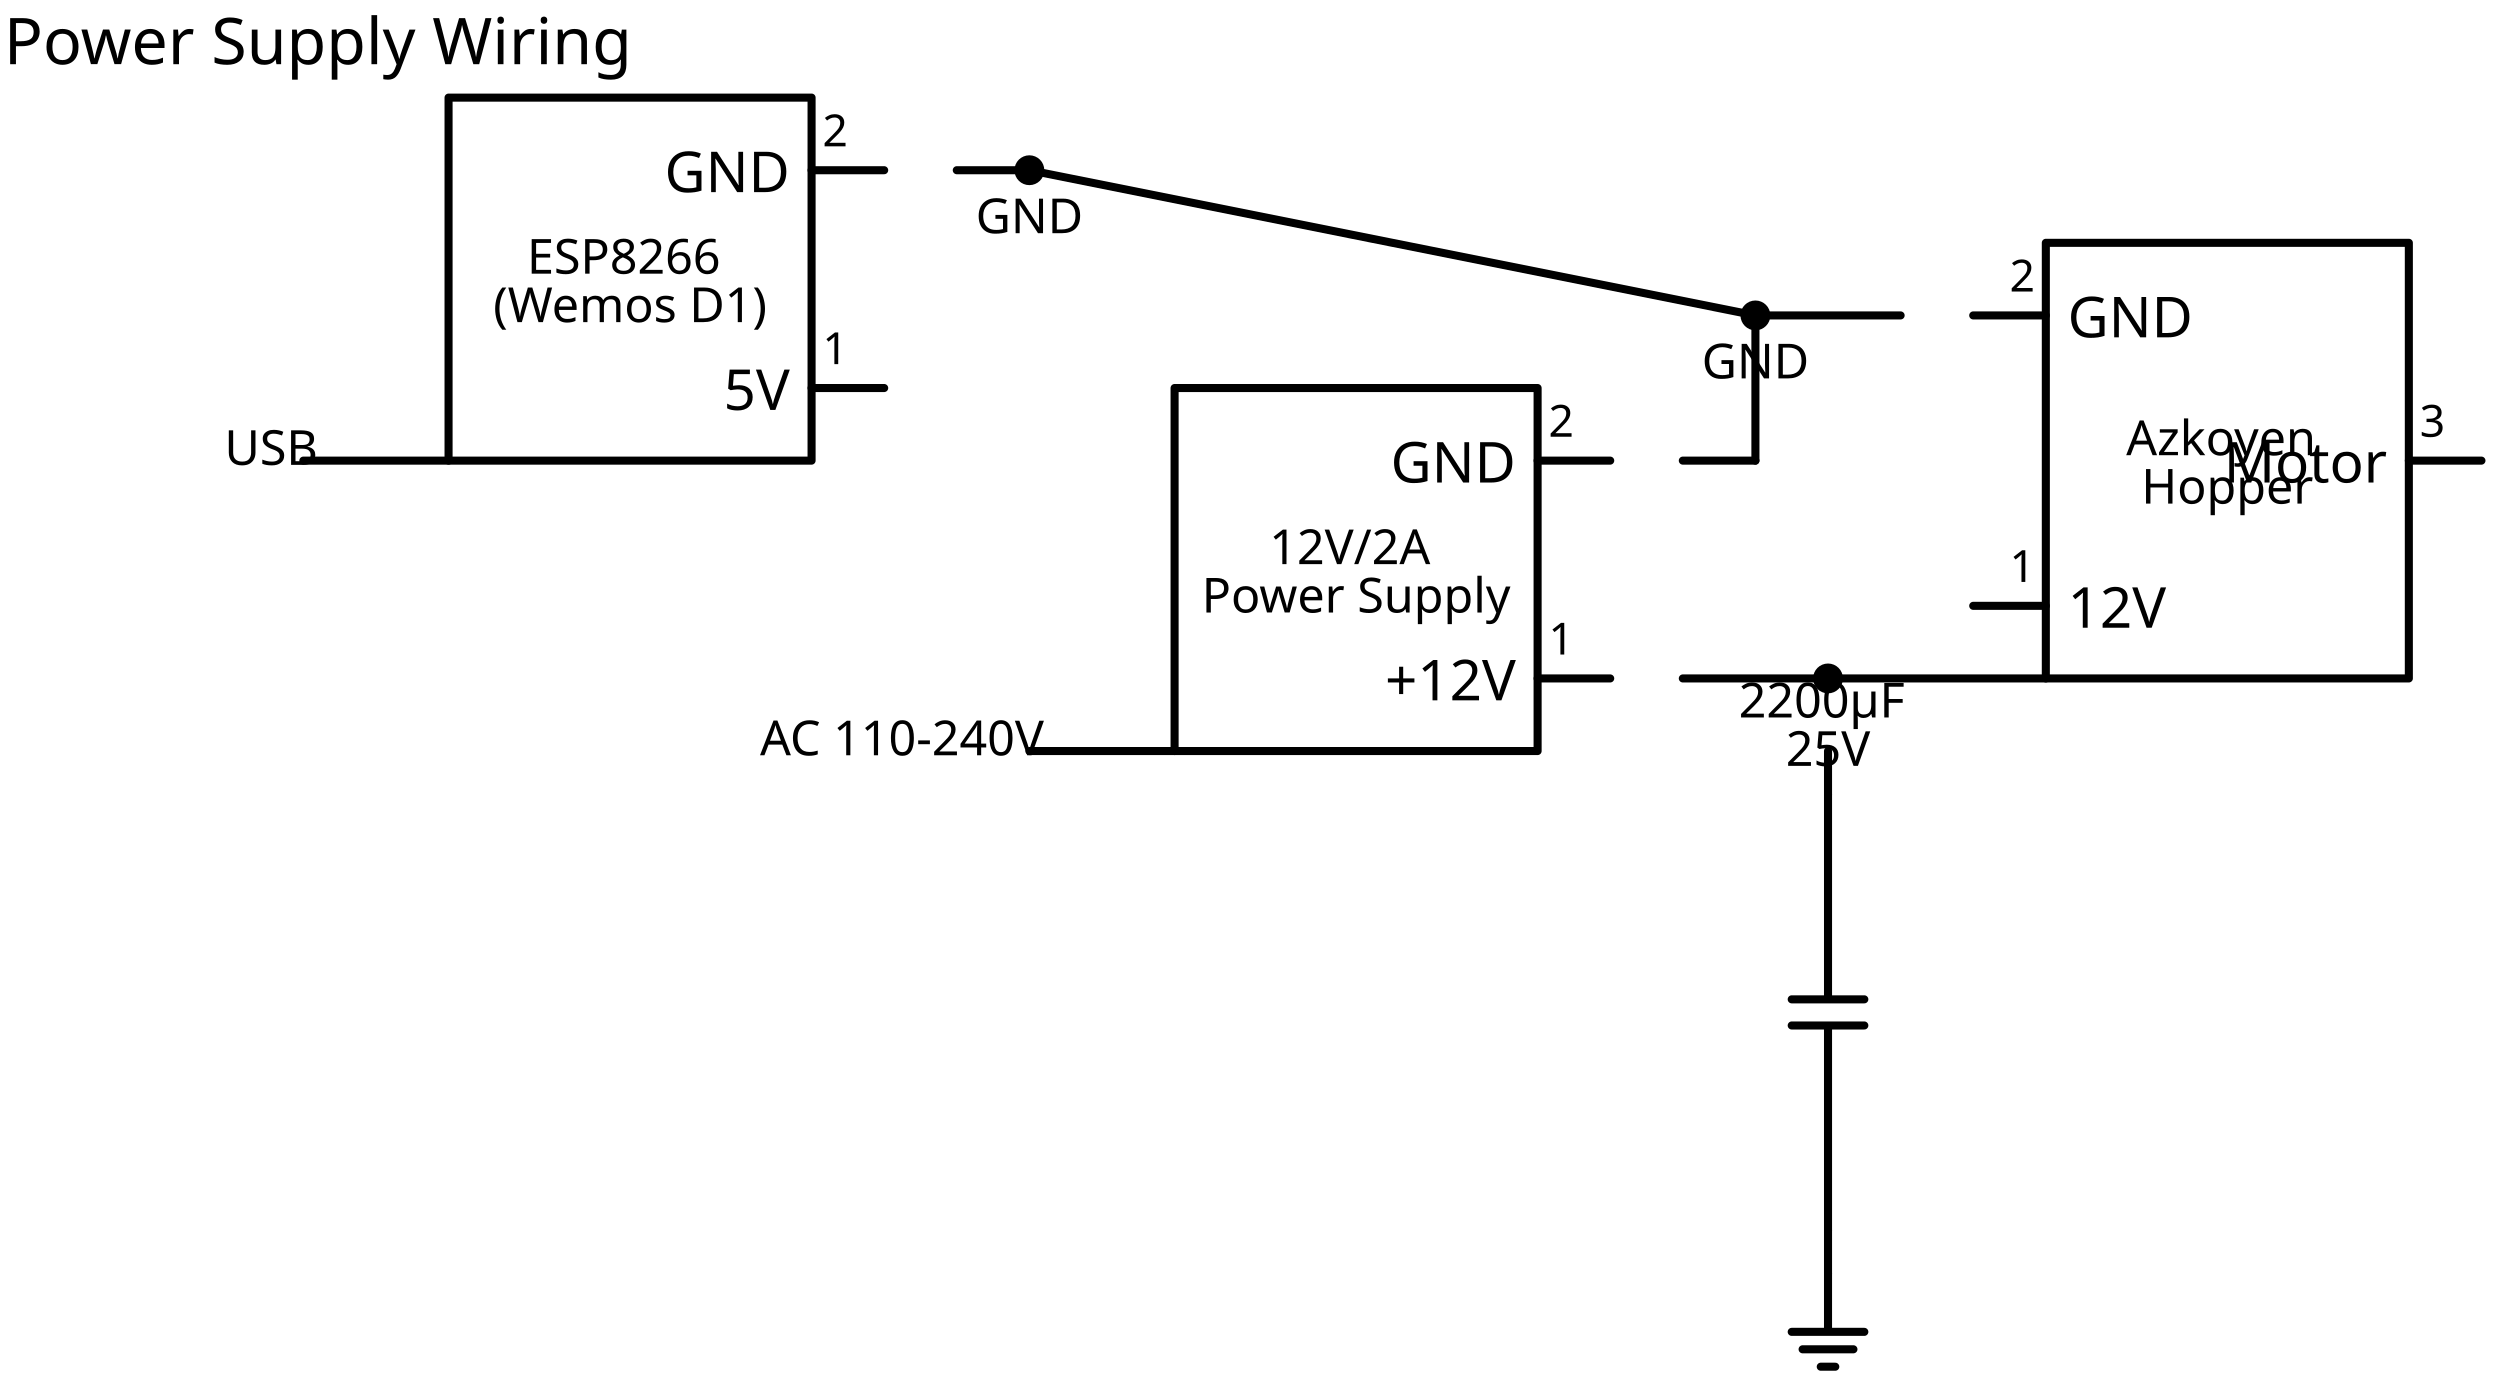
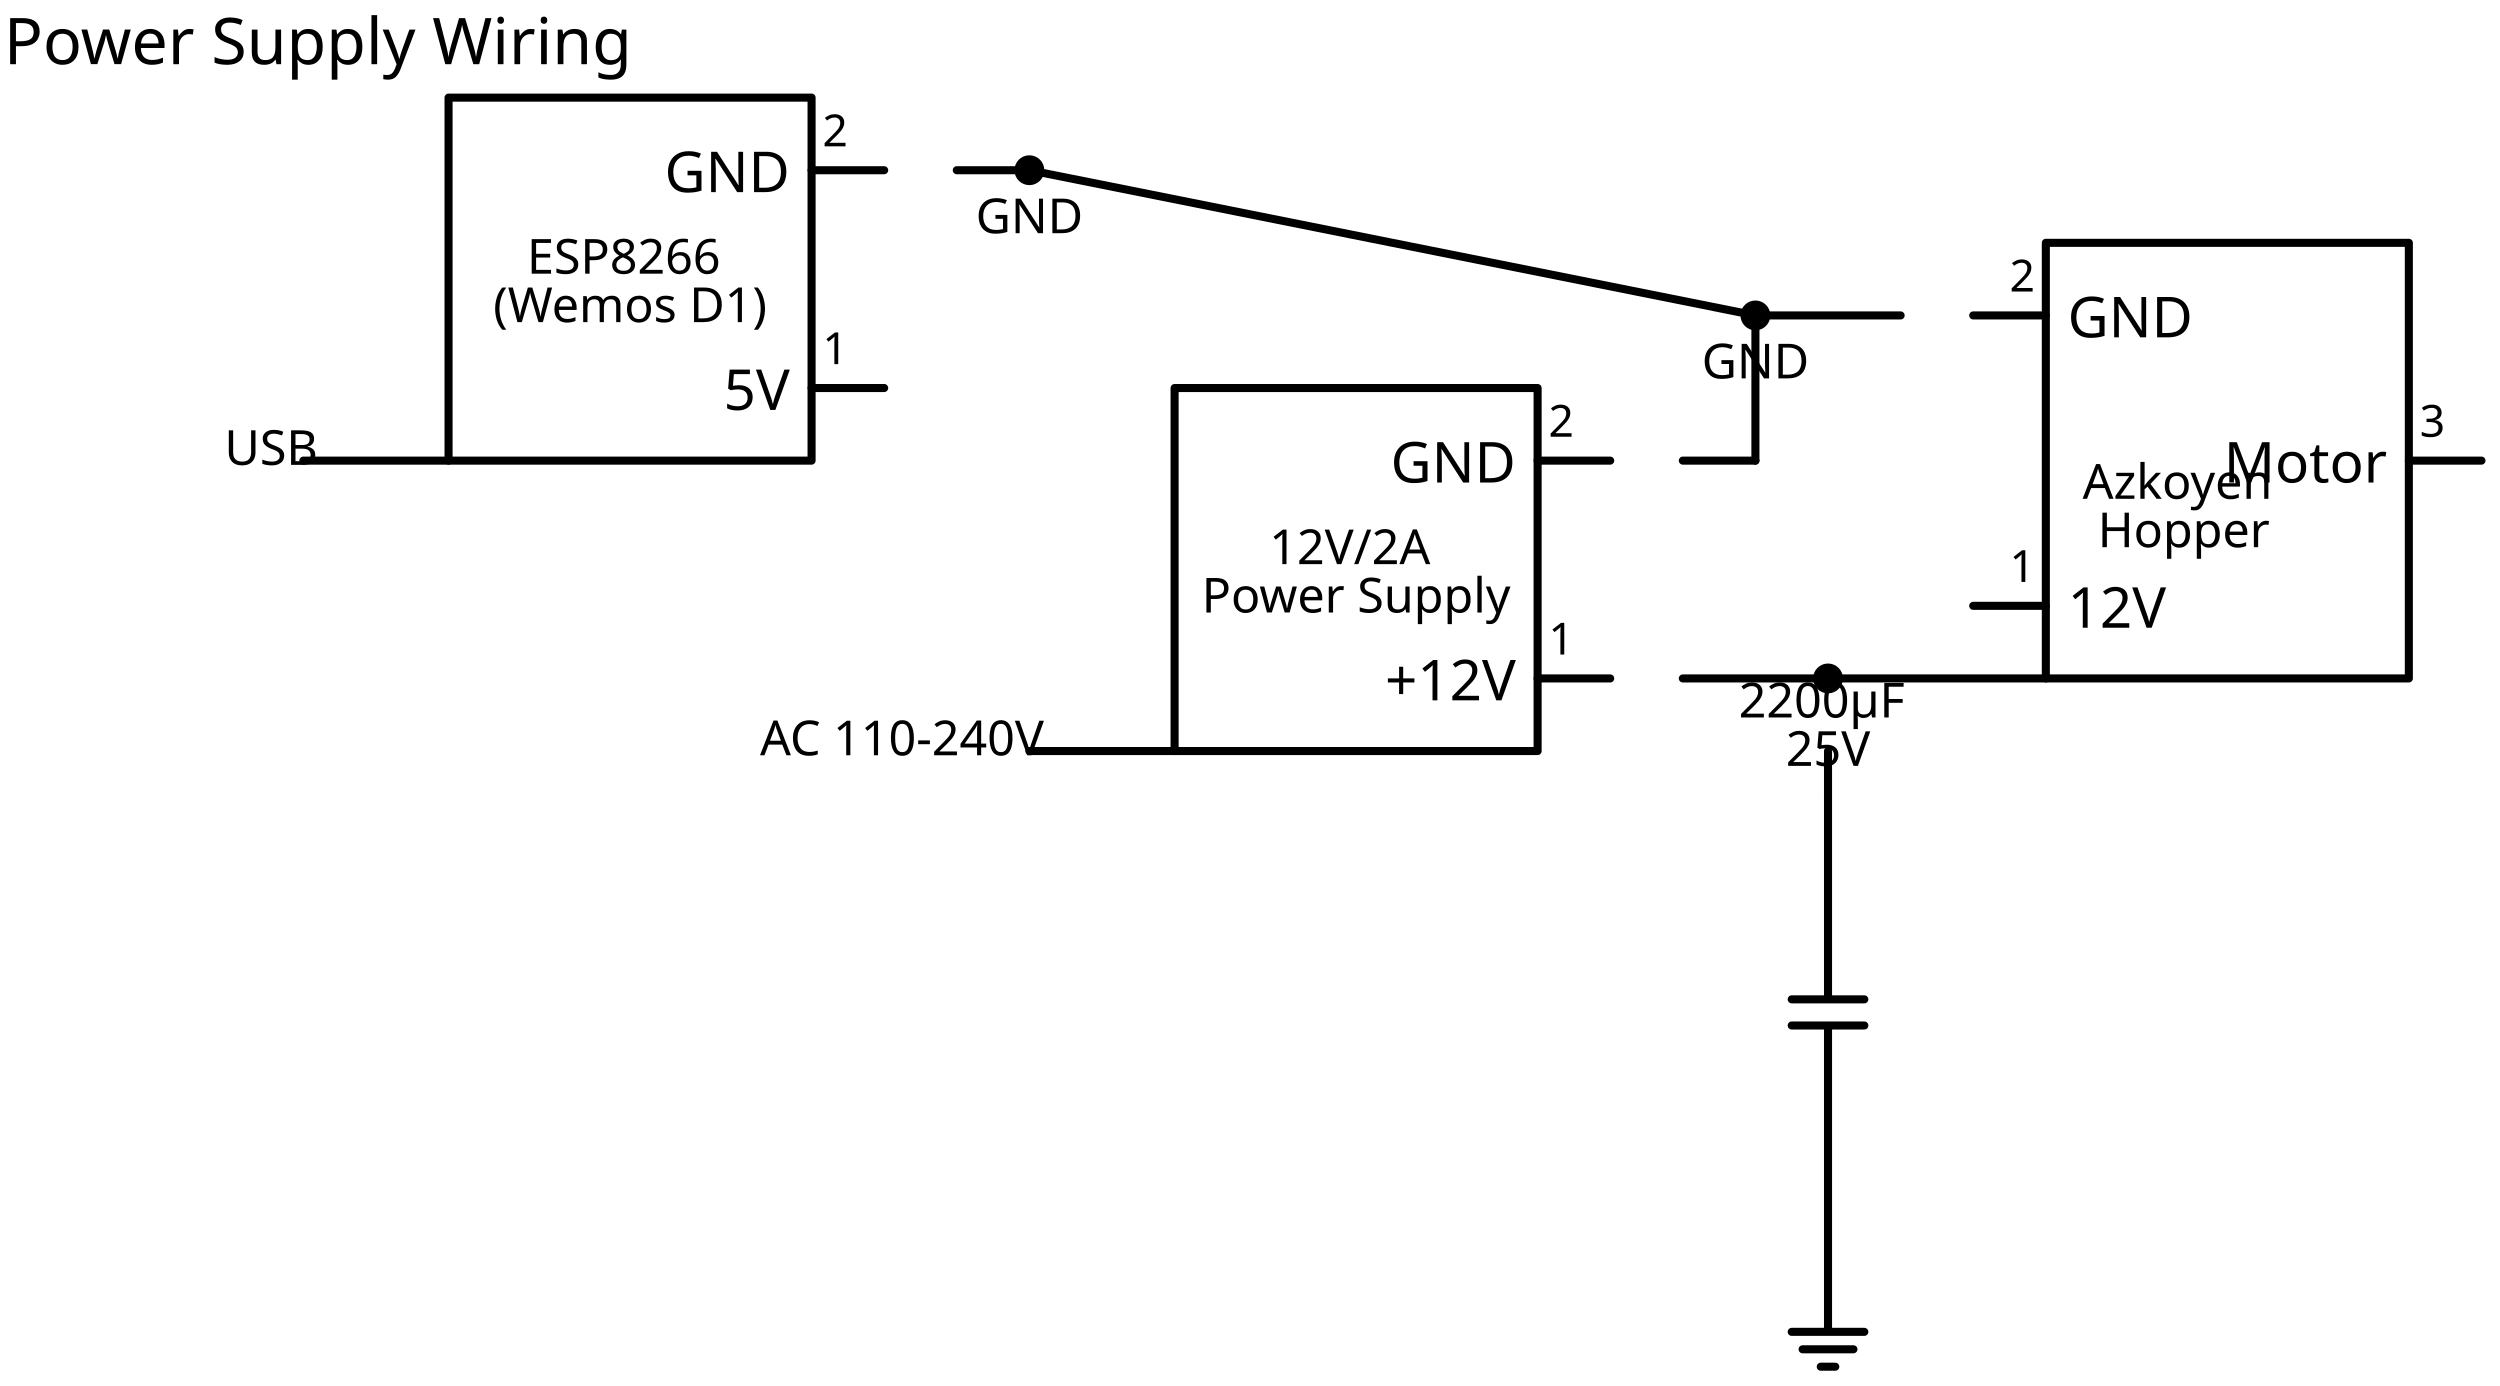
<svg xmlns="http://www.w3.org/2000/svg" xml:lang="en" height="343.44pt" width="619.808pt" viewBox="-75.208 -24.2 619.808 343.44" style="background-color:white;">
  <path d="M 0.0,90.0 L 18.0,90.0 L 36.0,90.0" style="stroke:black;fill:none;stroke-width:2.0;stroke-dasharray:-;stroke-linecap:round;stroke-linejoin:round;" />
  <path d="M 36.0,90.0 L 126.0,90.0 L 126.0,-0.0 L 36.0,-0.0 L 36.0,90.0" style="stroke:black;fill:none;stroke-width:2.0;stroke-dasharray:-;stroke-linecap:round;stroke-linejoin:round;" />
  <path d="M 126.0,72.0 L 144.0,72.0" style="stroke:black;fill:none;stroke-width:2.0;stroke-dasharray:-;stroke-linecap:round;stroke-linejoin:round;" />
  <path d="M 126.0,18.0 L 144.0,18.0" style="stroke:black;fill:none;stroke-width:2.0;stroke-dasharray:-;stroke-linecap:round;stroke-linejoin:round;" />
  <path d="M 162.0,18.0 L 171.0,18.0 L 180.0,18.0" style="stroke:black;fill:none;stroke-width:2.0;stroke-dasharray:-;stroke-linecap:round;stroke-linejoin:round;" />
  <path d="M 180.0,162.0 L 198.0,162.0 L 216.0,162.0" style="stroke:black;fill:none;stroke-width:2.0;stroke-dasharray:-;stroke-linecap:round;stroke-linejoin:round;" />
  <path d="M 216.0,162.0 L 306.0,162.0 L 306.0,72.0 L 216.0,72.0 L 216.0,162.0" style="stroke:black;fill:none;stroke-width:2.0;stroke-dasharray:-;stroke-linecap:round;stroke-linejoin:round;" />
  <path d="M 306.0,144.0 L 324.0,144.0" style="stroke:black;fill:none;stroke-width:2.0;stroke-dasharray:-;stroke-linecap:round;stroke-linejoin:round;" />
  <path d="M 306.0,90.0 L 324.0,90.0" style="stroke:black;fill:none;stroke-width:2.0;stroke-dasharray:-;stroke-linecap:round;stroke-linejoin:round;" />
  <path d="M 342.0,144.0 L 360.0,144.0 L 378.0,144.0" style="stroke:black;fill:none;stroke-width:2.0;stroke-dasharray:-;stroke-linecap:round;stroke-linejoin:round;" />
  <path d="M 378.0,144.0 L 405.0,144.0 L 432.0,144.0" style="stroke:black;fill:none;stroke-width:2.0;stroke-dasharray:-;stroke-linecap:round;stroke-linejoin:round;" />
  <path d="M 432.0,144.0 L 522.0,144.0 L 522.0,36.0 L 432.0,36.0 L 432.0,144.0" style="stroke:black;fill:none;stroke-width:2.0;stroke-dasharray:-;stroke-linecap:round;stroke-linejoin:round;" />
  <path d="M 432.0,126.0 L 414.0,126.0" style="stroke:black;fill:none;stroke-width:2.0;stroke-dasharray:-;stroke-linecap:round;stroke-linejoin:round;" />
  <path d="M 432.0,54.0 L 414.0,54.0" style="stroke:black;fill:none;stroke-width:2.0;stroke-dasharray:-;stroke-linecap:round;stroke-linejoin:round;" />
  <path d="M 522.0,90.0 L 540.0,90.0" style="stroke:black;fill:none;stroke-width:2.0;stroke-dasharray:-;stroke-linecap:round;stroke-linejoin:round;" />
  <path d="M 378.0,162.0 L 378.0,167.4 L 378.0,172.8" style="stroke:black;fill:none;stroke-width:2.0;stroke-dasharray:-;stroke-linecap:round;stroke-linejoin:round;" />
  <path d="M 378.0,172.8 L 378.0,223.56 M 387.0,223.56 L 369.0,223.56 M 387.0,230.04 L 369.0,230.04 M 378.0,230.04 L 378.0,280.8" style="stroke:black;fill:none;stroke-width:2.0;stroke-dasharray:-;stroke-linecap:round;stroke-linejoin:round;" />
  <path d="M 378.0,280.8 L 378.0,286.2 L 378.0,291.6" style="stroke:black;fill:none;stroke-width:2.0;stroke-dasharray:-;stroke-linecap:round;stroke-linejoin:round;" />
  <path d="M 378.0,291.6 L 378.0,306.0 L 369.0,306.0 L 387.0,306.0 M 371.7,310.32 L 384.3,310.32 M 376.2,314.64 L 379.8,314.64" style="stroke:black;fill:none;stroke-width:2.0;stroke-dasharray:-;stroke-linecap:round;stroke-linejoin:round;" />
  <path d="M 396.0,54.0 L 378.0,54.0 L 360.0,54" style="stroke:black;fill:none;stroke-width:2.0;stroke-dasharray:-;stroke-linecap:round;stroke-linejoin:round;" />
  <path d="M 180.0,18.0 L 270.0,36 L 360.0,54" style="stroke:black;fill:none;stroke-width:2.0;stroke-dasharray:-;stroke-linecap:round;stroke-linejoin:round;" />
  <path d="M 342.0,90.0 L 351.0,90.0 L 360.0,90.0" style="stroke:black;fill:none;stroke-width:2.0;stroke-dasharray:-;stroke-linecap:round;stroke-linejoin:round;" />
  <path d="M 360.0,90.0 L 360.0,72.0 L 360.0,54" style="stroke:black;fill:none;stroke-width:2.0;stroke-dasharray:-;stroke-linecap:round;stroke-linejoin:round;" />
  <text x="3.6" y="-19.6" dominant-baseline="ideographic" fill="black" font-size="16" font-family="sans" text-anchor="middle">
    <tspan x="3.6" dy="16">Power Supply Wiring</tspan>
  </text>
  <text x="3.6" y="74.4" dominant-baseline="central" fill="black" font-size="12" font-family="sans" text-anchor="end">
    <tspan x="3.6" dy="12">USB</tspan>
  </text>
  <text x="128.7" y="58.3" dominant-baseline="ideographic" fill="black" font-size="11" font-family="sans" text-anchor="start">
    <tspan x="128.7" dy="11">1</tspan>
  </text>
  <text x="120.6" y="58.0" dominant-baseline="central" fill="black" font-size="14" font-family="sans" text-anchor="end">
    <tspan x="120.6" dy="14">5V</tspan>
  </text>
  <text x="128.7" y="4.3" dominant-baseline="ideographic" fill="black" font-size="11" font-family="sans" text-anchor="start">
    <tspan x="128.7" dy="11">2</tspan>
  </text>
  <text x="120.6" y="4.0" dominant-baseline="central" fill="black" font-size="14" font-family="sans" text-anchor="end">
    <tspan x="120.6" dy="14">GND</tspan>
  </text>
  <text x="81.0" y="27.0" dominant-baseline="central" fill="black" font-size="12" font-family="sans" text-anchor="middle">
    <tspan x="81.0" dy="12">ESP8266</tspan>
    <tspan x="81.0" dy="12">(Wemos D1)</tspan>
  </text>
  <text x="183.6" y="146.4" dominant-baseline="central" fill="black" font-size="12" font-family="sans" text-anchor="end">
    <tspan x="183.6" dy="12">AC 110-240V</tspan>
  </text>
  <text x="308.7" y="130.3" dominant-baseline="ideographic" fill="black" font-size="11" font-family="sans" text-anchor="start">
    <tspan x="308.7" dy="11">1</tspan>
  </text>
  <text x="300.6" y="130.0" dominant-baseline="central" fill="black" font-size="14" font-family="sans" text-anchor="end">
    <tspan x="300.6" dy="14">+12V</tspan>
  </text>
  <text x="308.7" y="76.3" dominant-baseline="ideographic" fill="black" font-size="11" font-family="sans" text-anchor="start">
    <tspan x="308.7" dy="11">2</tspan>
  </text>
  <text x="300.6" y="76.0" dominant-baseline="central" fill="black" font-size="14" font-family="sans" text-anchor="end">
    <tspan x="300.6" dy="14">GND</tspan>
  </text>
  <text x="261.0" y="99.0" dominant-baseline="central" fill="black" font-size="12" font-family="sans" text-anchor="middle">
    <tspan x="261.0" dy="12">12V/2A</tspan>
    <tspan x="261.0" dy="12">Power Supply</tspan>
  </text>
  <text x="429.3" y="112.3" dominant-baseline="ideographic" fill="black" font-size="11" font-family="sans" text-anchor="end">
    <tspan x="429.3" dy="11">1</tspan>
  </text>
  <text x="437.4" y="112.0" dominant-baseline="central" fill="black" font-size="14" font-family="sans" text-anchor="start">
    <tspan x="437.4" dy="14">12V</tspan>
  </text>
  <text x="429.3" y="40.3" dominant-baseline="ideographic" fill="black" font-size="11" font-family="sans" text-anchor="end">
    <tspan x="429.3" dy="11">2</tspan>
  </text>
  <text x="437.4" y="40.0" dominant-baseline="central" fill="black" font-size="14" font-family="sans" text-anchor="start">
    <tspan x="437.4" dy="14">GND</tspan>
  </text>
  <text x="524.7" y="76.3" dominant-baseline="ideographic" fill="black" font-size="11" font-family="sans" text-anchor="start">
    <tspan x="524.7" dy="11">3</tspan>
  </text>
  <text x="516.6" y="76.0" dominant-baseline="central" fill="black" font-size="14" font-family="sans" text-anchor="end">
    <tspan x="516.6" dy="14">Motor</tspan>
  </text>
-   <text x="477.0" y="72.0" dominant-baseline="central" fill="black" font-size="12" font-family="sans" text-anchor="middle">
-     <tspan x="477.0" dy="12">Azkoyen</tspan>
-     <tspan x="477.0" dy="12">Hopper</tspan>
+   <text x="466.2" y="82.8" dominant-baseline="central" fill="black" font-size="12" font-family="sans" text-anchor="middle">
+     <tspan x="466.2" dy="12">Azkoyen</tspan>
+     <tspan x="466.2" dy="12">Hopper</tspan>
  </text>
  <text x="378.0" y="145.2" dominant-baseline="ideographic" fill="black" font-size="12" font-family="sans" text-anchor="middle">
    <tspan x="378.0" dy="12">2200µF</tspan>
    <tspan x="378.0" dy="12">25V</tspan>
  </text>
  <circle cx="180.0" cy="18.0" r="2.7" style="stroke:black;fill:black;stroke-width:2.0;stroke-dasharray:-;" />
  <text x="180.0" y="12.3" dominant-baseline="hanging" fill="black" font-size="12" font-family="sans" text-anchor="middle">
    <tspan x="180.0" dy="12">GND</tspan>
  </text>
  <circle cx="378.0" cy="144.0" r="2.7" style="stroke:black;fill:black;stroke-width:2.0;stroke-dasharray:-;" />
  <circle cx="360.0" cy="54" r="2.7" style="stroke:black;fill:black;stroke-width:2.0;stroke-dasharray:-;" />
  <text x="360.0" y="48.3" dominant-baseline="hanging" fill="black" font-size="12" font-family="sans" text-anchor="middle">
    <tspan x="360.0" dy="12">GND</tspan>
  </text>
</svg>
